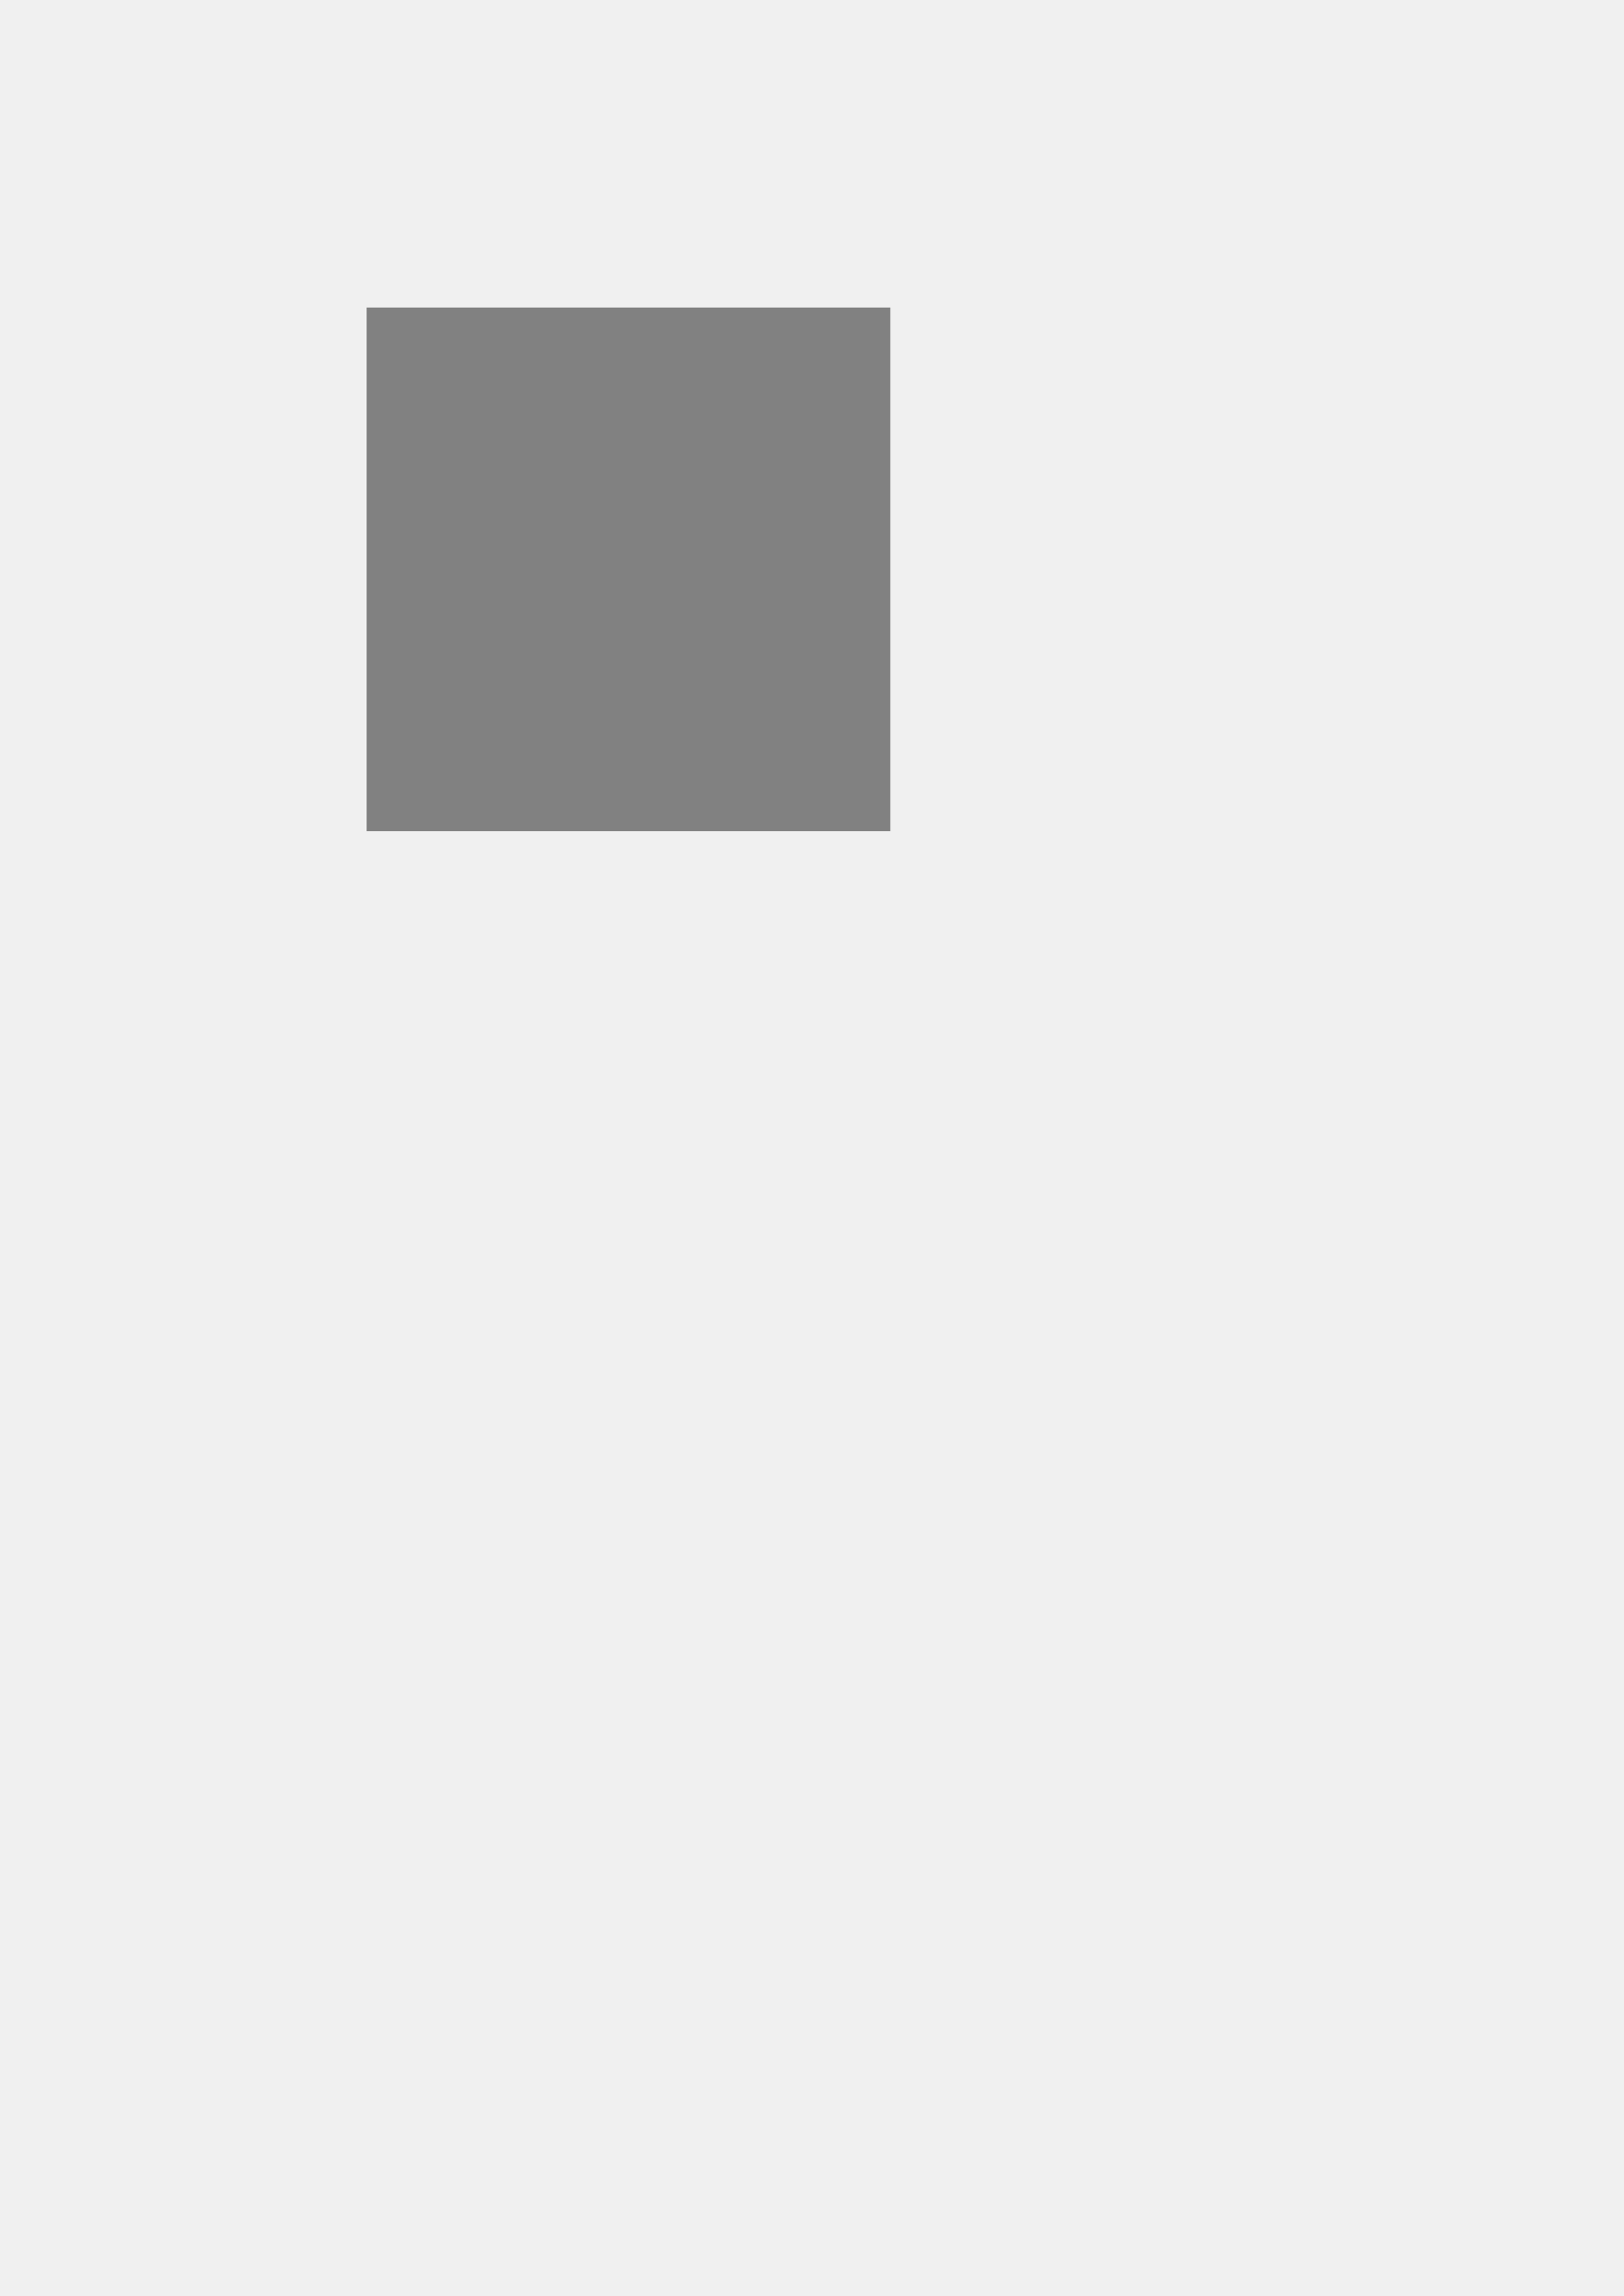
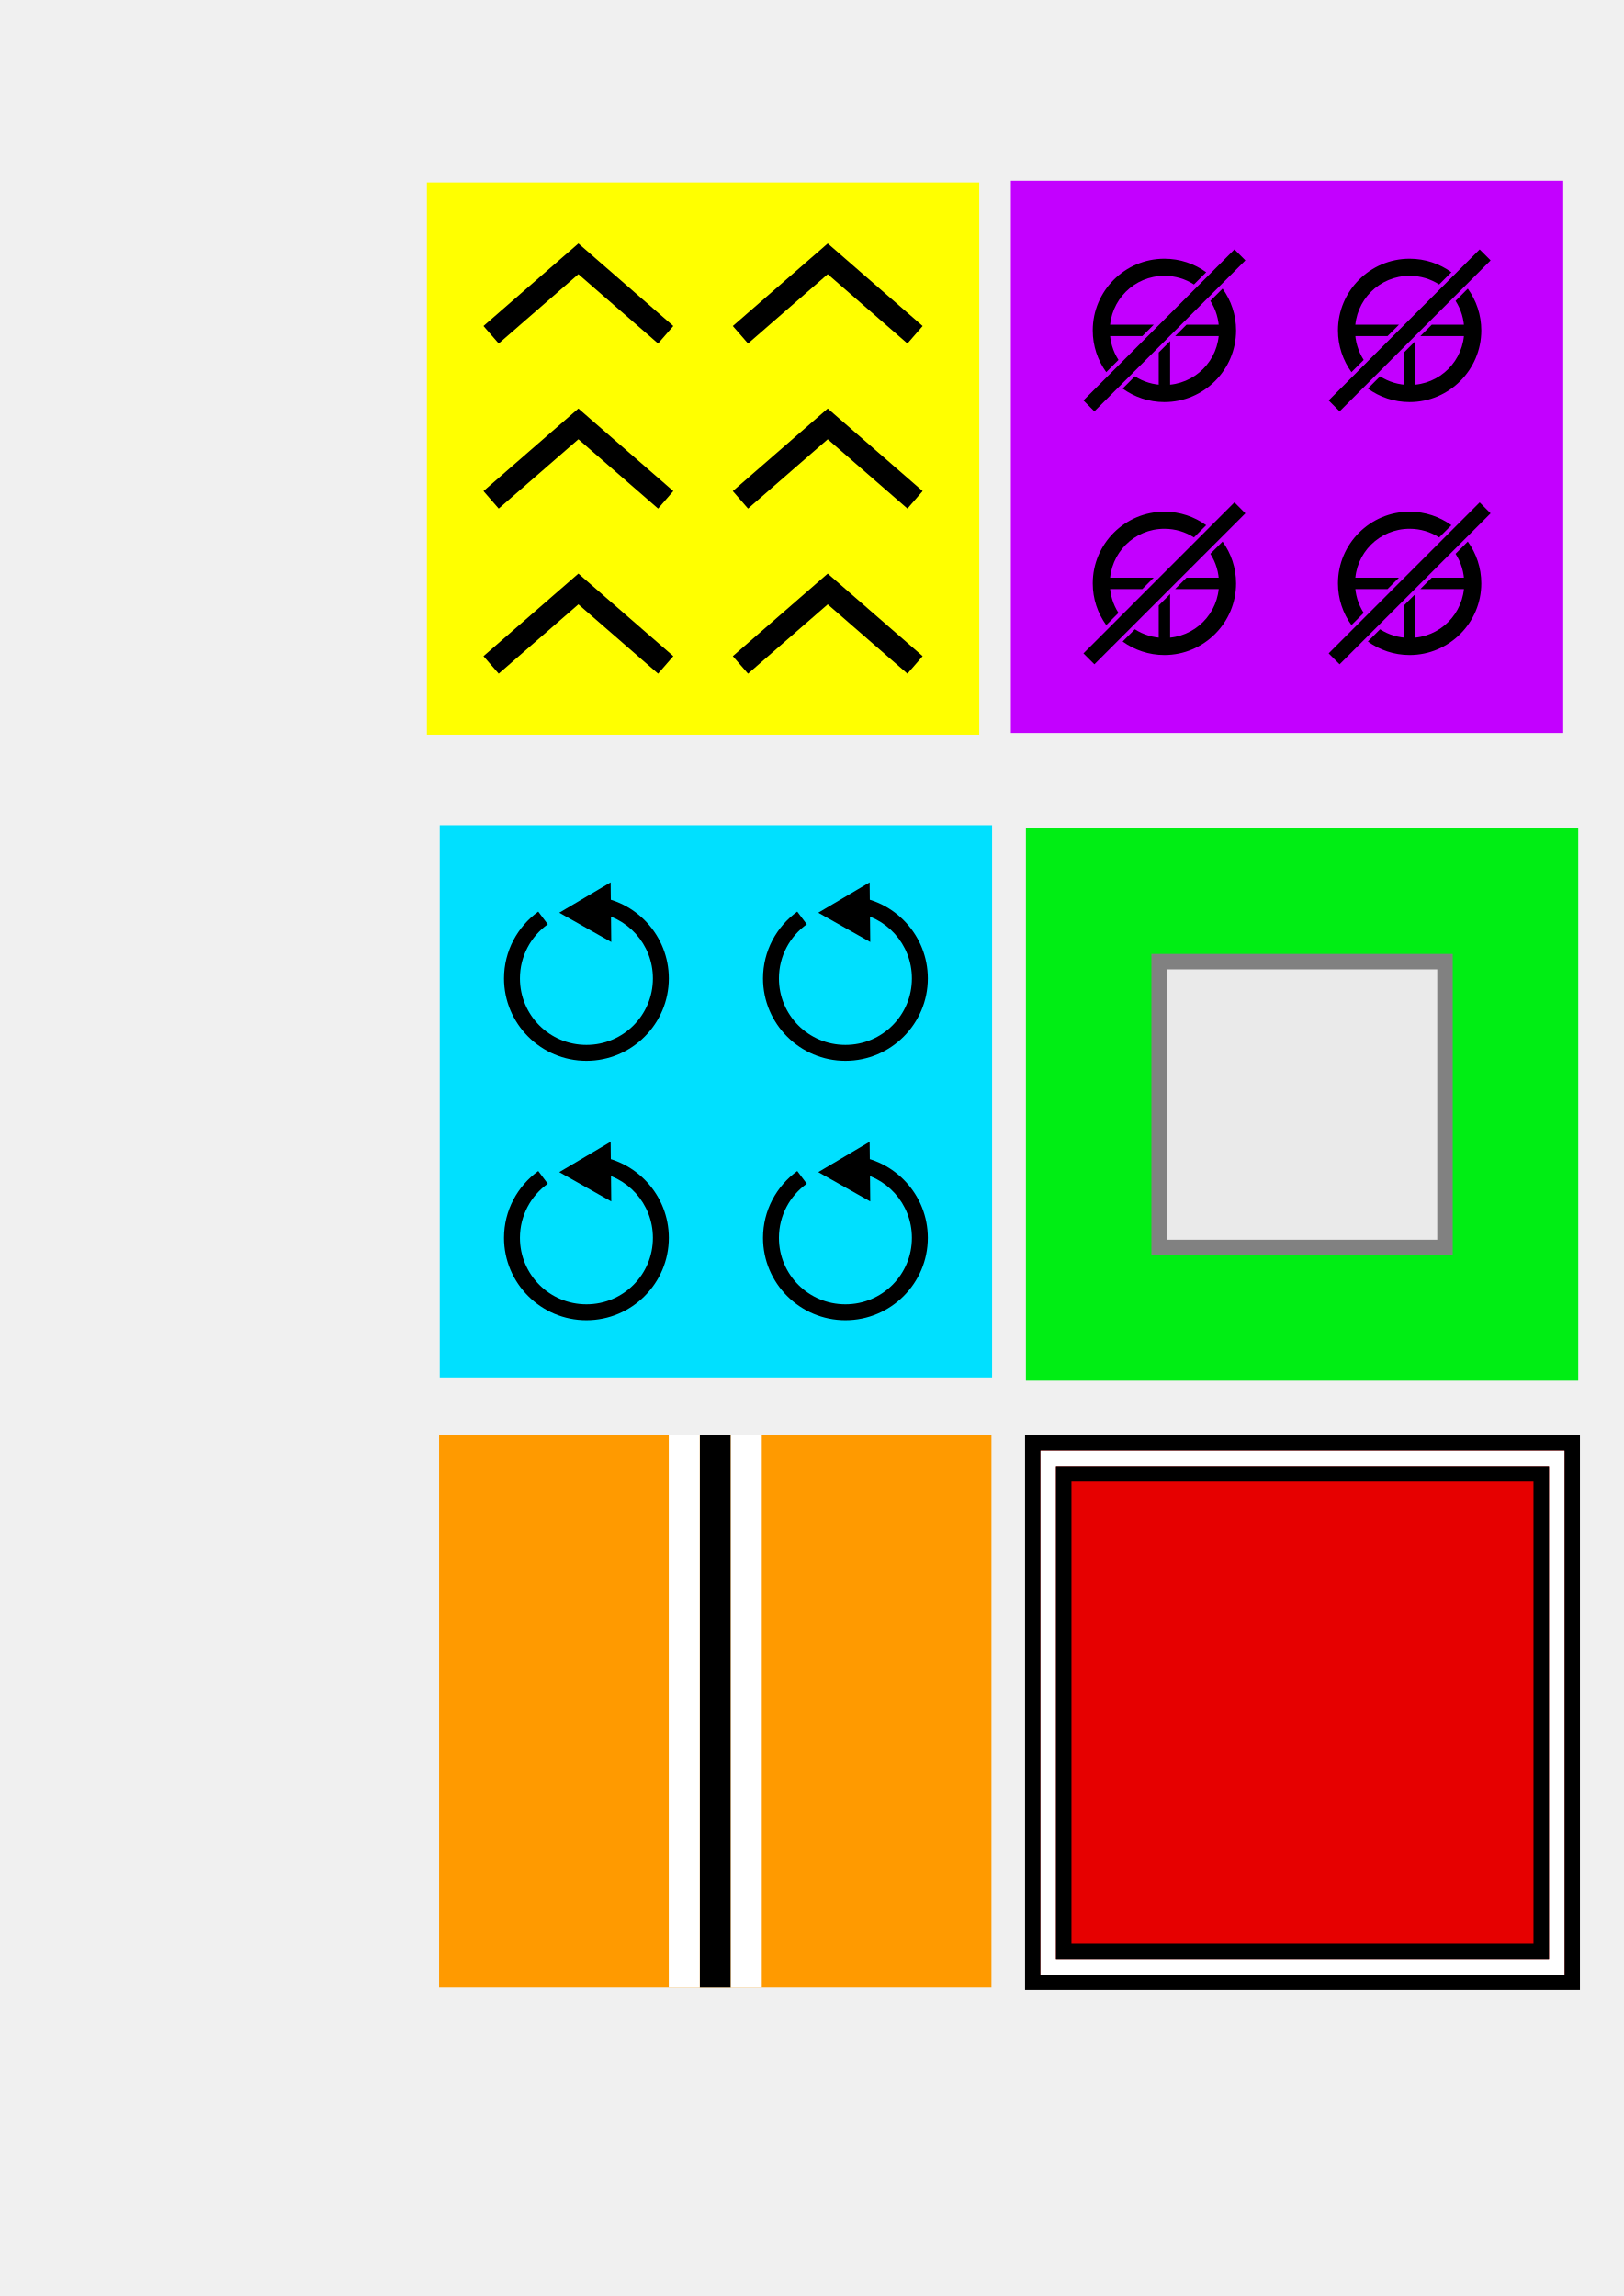
- <svg xmlns="http://www.w3.org/2000/svg" id="svg8" version="1.1" viewBox="0 0 210 297" height="297mm" width="210mm">
+ <svg xmlns="http://www.w3.org/2000/svg" width="210mm" height="297mm" viewBox="0 0 210 297" version="1.1" id="svg8">
  <defs id="defs2" />
  <g id="layer1">
-     <rect y="39.782" x="47.417" height="67.733" width="67.733" id="rect835" style="fill:#818181;stroke:none;stroke-width:1.323" />
+     <rect style="fill:#ffff00;fill-opacity:1;stroke:none;stroke-width:1.323" id="rect833" width="71.438" height="71.438" x="55.212" y="23.597" />
+     <g id="g920" transform="rotate(-90,59.14399,93.45074)">
+       <g id="g910">
+         <path style="fill:none;stroke:#000000;stroke-width:3;stroke-linecap:butt;stroke-linejoin:miter;stroke-miterlimit:4;stroke-dasharray:none;stroke-opacity:1" d="m 66.585,97.821 9.822,11.292 -9.822,11.292" id="path835" />
+         <path id="path835-0" d="m 87.939,97.821 9.822,11.292 -9.822,11.292" style="fill:none;stroke:#000000;stroke-width:3;stroke-linecap:butt;stroke-linejoin:miter;stroke-miterlimit:4;stroke-dasharray:none;stroke-opacity:1" />
+         <path id="path835-01" d="m 109.294,97.821 9.822,11.292 -9.822,11.292" style="fill:none;stroke:#000000;stroke-width:3;stroke-linecap:butt;stroke-linejoin:miter;stroke-miterlimit:4;stroke-dasharray:none;stroke-opacity:1" />
+       </g>
+       <g transform="translate(1.958022)" id="g905">
+         <path id="path835-5" d="m 64.627,130.069 9.822,11.292 -9.822,11.292" style="fill:none;stroke:#000000;stroke-width:3;stroke-linecap:butt;stroke-linejoin:miter;stroke-miterlimit:4;stroke-dasharray:none;stroke-opacity:1" />
+         <path style="fill:none;stroke:#000000;stroke-width:3;stroke-linecap:butt;stroke-linejoin:miter;stroke-miterlimit:4;stroke-dasharray:none;stroke-opacity:1" d="m 85.981,130.069 9.822,11.292 -9.822,11.292" id="path835-0-5" />
+         <path style="fill:none;stroke:#000000;stroke-width:3;stroke-linecap:butt;stroke-linejoin:miter;stroke-miterlimit:4;stroke-dasharray:none;stroke-opacity:1" d="m 107.336,130.069 9.822,11.292 -9.822,11.292" id="path835-01-3" />
+       </g>
+     </g>
+     <rect y="23.38" x="130.737" height="71.438" width="71.438" id="rect833-0" style="fill:#c300ff;fill-opacity:1;stroke:none;stroke-width:1.323" />
+     <g id="g1319" transform="translate(-0.1787232,-67.08966)">
+       <g id="g1231">
+         <path id="path1195" style="color:#000000;font-style:normal;font-variant:normal;font-weight:normal;font-stretch:normal;font-size:medium;line-height:normal;font-family:sans-serif;font-variant-ligatures:normal;font-variant-position:normal;font-variant-caps:normal;font-variant-numeric:normal;font-variant-alternates:normal;font-variant-east-asian:normal;font-feature-settings:normal;font-variation-settings:normal;text-indent:0;text-align:start;text-decoration:none;text-decoration-line:none;text-decoration-style:solid;text-decoration-color:#000000;letter-spacing:normal;word-spacing:normal;text-transform:none;writing-mode:lr-tb;direction:ltr;text-orientation:mixed;dominant-baseline:auto;baseline-shift:baseline;text-anchor:start;white-space:normal;shape-padding:0;shape-margin:0;inline-size:0;clip-rule:nonzero;display:inline;overflow:visible;visibility:visible;opacity:1;isolation:auto;mix-blend-mode:normal;color-interpolation:sRGB;color-interpolation-filters:linearRGB;solid-color:#000000;solid-opacity:1;vector-effect:none;fill:#000000;fill-opacity:1;fill-rule:nonzero;stroke:none;stroke-width:8.357;stroke-linecap:butt;stroke-linejoin:miter;stroke-miterlimit:4;stroke-dasharray:none;stroke-dashoffset:0;stroke-opacity:1;color-rendering:auto;image-rendering:auto;shape-rendering:auto;text-rendering:auto;enable-background:accumulate;stop-color:#000000;stop-opacity:1" d="m 569.859,380.057 c -19.3,4e-5 -35.033,15.741 -35.033,35.041 -1e-5,7.611 2.452,14.662 6.6,20.418 l 5.979,-5.979 c -2.671,-4.157 -4.223,-9.109 -4.223,-14.439 0,-14.784 11.894,-26.678 26.678,-26.678 5.33,0 10.281,1.553 14.439,4.223 l 5.98,-5.98 c -5.757,-4.149 -12.809,-6.605 -20.42,-6.605 z m 28.438,14.621 -5.979,5.979 c 2.673,4.158 4.227,9.109 4.227,14.441 0,14.784 -11.902,26.68 -26.686,26.68 -5.33,-10e-6 -10.281,-1.552 -14.438,-4.223 l -5.979,5.977 c 5.756,4.147 12.805,6.602 20.416,6.602 19.3,0 35.043,-15.735 35.043,-35.035 -10e-6,-7.611 -2.457,-14.663 -6.605,-20.42 z" transform="scale(0.2645833)" />
+         <path id="path1199" style="color:#000000;font-style:normal;font-variant:normal;font-weight:normal;font-stretch:normal;font-size:medium;line-height:normal;font-family:sans-serif;font-variant-ligatures:normal;font-variant-position:normal;font-variant-caps:normal;font-variant-numeric:normal;font-variant-alternates:normal;font-variant-east-asian:normal;font-feature-settings:normal;font-variation-settings:normal;text-indent:0;text-align:start;text-decoration:none;text-decoration-line:none;text-decoration-style:solid;text-decoration-color:#000000;letter-spacing:normal;word-spacing:normal;text-transform:none;writing-mode:lr-tb;direction:ltr;text-orientation:mixed;dominant-baseline:auto;baseline-shift:baseline;text-anchor:start;white-space:normal;shape-padding:0;shape-margin:0;inline-size:0;clip-rule:nonzero;display:inline;overflow:visible;visibility:visible;opacity:1;isolation:auto;mix-blend-mode:normal;color-interpolation:sRGB;color-interpolation-filters:linearRGB;solid-color:#000000;solid-opacity:1;vector-effect:none;fill:#000000;fill-opacity:1;fill-rule:nonzero;stroke:none;stroke-width:5.571;stroke-linecap:butt;stroke-linejoin:miter;stroke-miterlimit:4;stroke-dasharray:none;stroke-dashoffset:0;stroke-opacity:1;color-rendering:auto;image-rendering:auto;shape-rendering:auto;text-rendering:auto;enable-background:accumulate;stop-color:#000000;stop-opacity:1" d="m 539.004,412.309 v 5.572 h 20.061 l 5.572,-5.572 z m 41.666,0 -5.572,5.572 h 25.625 v -5.572 z" transform="scale(0.2645833)" />
+         <path id="path1203" style="color:#000000;font-style:normal;font-variant:normal;font-weight:normal;font-stretch:normal;font-size:medium;line-height:normal;font-family:sans-serif;font-variant-ligatures:normal;font-variant-position:normal;font-variant-caps:normal;font-variant-numeric:normal;font-variant-alternates:normal;font-variant-east-asian:normal;font-feature-settings:normal;font-variation-settings:normal;text-indent:0;text-align:start;text-decoration:none;text-decoration-line:none;text-decoration-style:solid;text-decoration-color:#000000;letter-spacing:normal;word-spacing:normal;text-transform:none;writing-mode:lr-tb;direction:ltr;text-orientation:mixed;dominant-baseline:auto;baseline-shift:baseline;text-anchor:start;white-space:normal;shape-padding:0;shape-margin:0;inline-size:0;clip-rule:nonzero;display:inline;overflow:visible;visibility:visible;opacity:1;isolation:auto;mix-blend-mode:normal;color-interpolation:sRGB;color-interpolation-filters:linearRGB;solid-color:#000000;solid-opacity:1;vector-effect:none;fill:#000000;fill-opacity:1;fill-rule:nonzero;stroke:none;stroke-width:5.571;stroke-linecap:butt;stroke-linejoin:miter;stroke-miterlimit:4;stroke-dasharray:none;stroke-dashoffset:0;stroke-opacity:1;color-rendering:auto;image-rendering:auto;shape-rendering:auto;text-rendering:auto;enable-background:accumulate;stop-color:#000000;stop-opacity:1" d="m 572.65,420.328 -5.574,5.574 v 20.053 h 5.574 z" transform="scale(0.2645833)" />
+         <g transform="translate(-13.65994,-4.46387)" style="stroke-width:2;stroke-miterlimit:4;stroke-dasharray:none" id="g975-6">
+           <path style="color:#000000;font-style:normal;font-variant:normal;font-weight:normal;font-stretch:normal;font-size:medium;line-height:normal;font-family:sans-serif;font-variant-ligatures:normal;font-variant-position:normal;font-variant-caps:normal;font-variant-numeric:normal;font-variant-alternates:normal;font-variant-east-asian:normal;font-feature-settings:normal;font-variation-settings:normal;text-indent:0;text-align:start;text-decoration:none;text-decoration-line:none;text-decoration-style:solid;text-decoration-color:#000000;letter-spacing:normal;word-spacing:normal;text-transform:none;writing-mode:lr-tb;direction:ltr;text-orientation:mixed;dominant-baseline:auto;baseline-shift:baseline;text-anchor:start;white-space:normal;shape-padding:0;shape-margin:0;inline-size:0;clip-rule:nonzero;display:inline;overflow:visible;visibility:visible;opacity:1;isolation:auto;mix-blend-mode:normal;color-interpolation:sRGB;color-interpolation-filters:linearRGB;solid-color:#000000;solid-opacity:1;vector-effect:none;fill:#000000;fill-opacity:1;fill-rule:nonzero;stroke:none;stroke-width:2;stroke-linecap:butt;stroke-linejoin:miter;stroke-miterlimit:4;stroke-dasharray:none;stroke-dashoffset:0;stroke-opacity:1;color-rendering:auto;image-rendering:auto;shape-rendering:auto;text-rendering:auto;enable-background:accumulate;stop-color:#000000;stop-opacity:1" d="m 173.494,103.818 -19.529,19.531 1.414,1.414 19.529,-19.529 z" id="path1217" />
+         </g>
+       </g>
+       <g transform="translate(31.71613)" id="g1231-3">
+         <path transform="scale(0.2645833)" d="m 569.859,380.057 c -19.3,4e-5 -35.033,15.741 -35.033,35.041 -1e-5,7.611 2.452,14.662 6.6,20.418 l 5.979,-5.979 c -2.671,-4.157 -4.223,-9.109 -4.223,-14.439 0,-14.784 11.894,-26.678 26.678,-26.678 5.33,0 10.281,1.553 14.439,4.223 l 5.98,-5.98 c -5.757,-4.149 -12.809,-6.605 -20.42,-6.605 z m 28.438,14.621 -5.979,5.979 c 2.673,4.158 4.227,9.109 4.227,14.441 0,14.784 -11.902,26.68 -26.686,26.68 -5.33,-10e-6 -10.281,-1.552 -14.438,-4.223 l -5.979,5.977 c 5.756,4.147 12.805,6.602 20.416,6.602 19.3,0 35.043,-15.735 35.043,-35.035 -10e-6,-7.611 -2.457,-14.663 -6.605,-20.42 z" style="color:#000000;font-style:normal;font-variant:normal;font-weight:normal;font-stretch:normal;font-size:medium;line-height:normal;font-family:sans-serif;font-variant-ligatures:normal;font-variant-position:normal;font-variant-caps:normal;font-variant-numeric:normal;font-variant-alternates:normal;font-variant-east-asian:normal;font-feature-settings:normal;font-variation-settings:normal;text-indent:0;text-align:start;text-decoration:none;text-decoration-line:none;text-decoration-style:solid;text-decoration-color:#000000;letter-spacing:normal;word-spacing:normal;text-transform:none;writing-mode:lr-tb;direction:ltr;text-orientation:mixed;dominant-baseline:auto;baseline-shift:baseline;text-anchor:start;white-space:normal;shape-padding:0;shape-margin:0;inline-size:0;clip-rule:nonzero;display:inline;overflow:visible;visibility:visible;opacity:1;isolation:auto;mix-blend-mode:normal;color-interpolation:sRGB;color-interpolation-filters:linearRGB;solid-color:#000000;solid-opacity:1;vector-effect:none;fill:#000000;fill-opacity:1;fill-rule:nonzero;stroke:none;stroke-width:8.357;stroke-linecap:butt;stroke-linejoin:miter;stroke-miterlimit:4;stroke-dasharray:none;stroke-dashoffset:0;stroke-opacity:1;color-rendering:auto;image-rendering:auto;shape-rendering:auto;text-rendering:auto;enable-background:accumulate;stop-color:#000000;stop-opacity:1" id="path1195-9" />
+         <path transform="scale(0.2645833)" d="m 539.004,412.309 v 5.572 h 20.061 l 5.572,-5.572 z m 41.666,0 -5.572,5.572 h 25.625 v -5.572 z" style="color:#000000;font-style:normal;font-variant:normal;font-weight:normal;font-stretch:normal;font-size:medium;line-height:normal;font-family:sans-serif;font-variant-ligatures:normal;font-variant-position:normal;font-variant-caps:normal;font-variant-numeric:normal;font-variant-alternates:normal;font-variant-east-asian:normal;font-feature-settings:normal;font-variation-settings:normal;text-indent:0;text-align:start;text-decoration:none;text-decoration-line:none;text-decoration-style:solid;text-decoration-color:#000000;letter-spacing:normal;word-spacing:normal;text-transform:none;writing-mode:lr-tb;direction:ltr;text-orientation:mixed;dominant-baseline:auto;baseline-shift:baseline;text-anchor:start;white-space:normal;shape-padding:0;shape-margin:0;inline-size:0;clip-rule:nonzero;display:inline;overflow:visible;visibility:visible;opacity:1;isolation:auto;mix-blend-mode:normal;color-interpolation:sRGB;color-interpolation-filters:linearRGB;solid-color:#000000;solid-opacity:1;vector-effect:none;fill:#000000;fill-opacity:1;fill-rule:nonzero;stroke:none;stroke-width:5.571;stroke-linecap:butt;stroke-linejoin:miter;stroke-miterlimit:4;stroke-dasharray:none;stroke-dashoffset:0;stroke-opacity:1;color-rendering:auto;image-rendering:auto;shape-rendering:auto;text-rendering:auto;enable-background:accumulate;stop-color:#000000;stop-opacity:1" id="path1199-5" />
+         <path transform="scale(0.2645833)" d="m 572.65,420.328 -5.574,5.574 v 20.053 h 5.574 z" style="color:#000000;font-style:normal;font-variant:normal;font-weight:normal;font-stretch:normal;font-size:medium;line-height:normal;font-family:sans-serif;font-variant-ligatures:normal;font-variant-position:normal;font-variant-caps:normal;font-variant-numeric:normal;font-variant-alternates:normal;font-variant-east-asian:normal;font-feature-settings:normal;font-variation-settings:normal;text-indent:0;text-align:start;text-decoration:none;text-decoration-line:none;text-decoration-style:solid;text-decoration-color:#000000;letter-spacing:normal;word-spacing:normal;text-transform:none;writing-mode:lr-tb;direction:ltr;text-orientation:mixed;dominant-baseline:auto;baseline-shift:baseline;text-anchor:start;white-space:normal;shape-padding:0;shape-margin:0;inline-size:0;clip-rule:nonzero;display:inline;overflow:visible;visibility:visible;opacity:1;isolation:auto;mix-blend-mode:normal;color-interpolation:sRGB;color-interpolation-filters:linearRGB;solid-color:#000000;solid-opacity:1;vector-effect:none;fill:#000000;fill-opacity:1;fill-rule:nonzero;stroke:none;stroke-width:5.571;stroke-linecap:butt;stroke-linejoin:miter;stroke-miterlimit:4;stroke-dasharray:none;stroke-dashoffset:0;stroke-opacity:1;color-rendering:auto;image-rendering:auto;shape-rendering:auto;text-rendering:auto;enable-background:accumulate;stop-color:#000000;stop-opacity:1" id="path1203-2" />
+         <g id="g975-6-9" style="stroke-width:2;stroke-miterlimit:4;stroke-dasharray:none" transform="translate(-13.65994,-4.46387)">
+           <path id="path1217-1" d="m 173.494,103.818 -19.529,19.531 1.414,1.414 19.529,-19.529 z" style="color:#000000;font-style:normal;font-variant:normal;font-weight:normal;font-stretch:normal;font-size:medium;line-height:normal;font-family:sans-serif;font-variant-ligatures:normal;font-variant-position:normal;font-variant-caps:normal;font-variant-numeric:normal;font-variant-alternates:normal;font-variant-east-asian:normal;font-feature-settings:normal;font-variation-settings:normal;text-indent:0;text-align:start;text-decoration:none;text-decoration-line:none;text-decoration-style:solid;text-decoration-color:#000000;letter-spacing:normal;word-spacing:normal;text-transform:none;writing-mode:lr-tb;direction:ltr;text-orientation:mixed;dominant-baseline:auto;baseline-shift:baseline;text-anchor:start;white-space:normal;shape-padding:0;shape-margin:0;inline-size:0;clip-rule:nonzero;display:inline;overflow:visible;visibility:visible;opacity:1;isolation:auto;mix-blend-mode:normal;color-interpolation:sRGB;color-interpolation-filters:linearRGB;solid-color:#000000;solid-opacity:1;vector-effect:none;fill:#000000;fill-opacity:1;fill-rule:nonzero;stroke:none;stroke-width:2;stroke-linecap:butt;stroke-linejoin:miter;stroke-miterlimit:4;stroke-dasharray:none;stroke-dashoffset:0;stroke-opacity:1;color-rendering:auto;image-rendering:auto;shape-rendering:auto;text-rendering:auto;enable-background:accumulate;stop-color:#000000;stop-opacity:1" />
+         </g>
+       </g>
+       <g transform="translate(0,32.72208)" id="g1231-6">
+         <path transform="scale(0.2645833)" d="m 569.859,380.057 c -19.3,4e-5 -35.033,15.741 -35.033,35.041 -1e-5,7.611 2.452,14.662 6.6,20.418 l 5.979,-5.979 c -2.671,-4.157 -4.223,-9.109 -4.223,-14.439 0,-14.784 11.894,-26.678 26.678,-26.678 5.33,0 10.281,1.553 14.439,4.223 l 5.98,-5.98 c -5.757,-4.149 -12.809,-6.605 -20.42,-6.605 z m 28.438,14.621 -5.979,5.979 c 2.673,4.158 4.227,9.109 4.227,14.441 0,14.784 -11.902,26.68 -26.686,26.68 -5.33,-10e-6 -10.281,-1.552 -14.438,-4.223 l -5.979,5.977 c 5.756,4.147 12.805,6.602 20.416,6.602 19.3,0 35.043,-15.735 35.043,-35.035 -10e-6,-7.611 -2.457,-14.663 -6.605,-20.42 z" style="color:#000000;font-style:normal;font-variant:normal;font-weight:normal;font-stretch:normal;font-size:medium;line-height:normal;font-family:sans-serif;font-variant-ligatures:normal;font-variant-position:normal;font-variant-caps:normal;font-variant-numeric:normal;font-variant-alternates:normal;font-variant-east-asian:normal;font-feature-settings:normal;font-variation-settings:normal;text-indent:0;text-align:start;text-decoration:none;text-decoration-line:none;text-decoration-style:solid;text-decoration-color:#000000;letter-spacing:normal;word-spacing:normal;text-transform:none;writing-mode:lr-tb;direction:ltr;text-orientation:mixed;dominant-baseline:auto;baseline-shift:baseline;text-anchor:start;white-space:normal;shape-padding:0;shape-margin:0;inline-size:0;clip-rule:nonzero;display:inline;overflow:visible;visibility:visible;opacity:1;isolation:auto;mix-blend-mode:normal;color-interpolation:sRGB;color-interpolation-filters:linearRGB;solid-color:#000000;solid-opacity:1;vector-effect:none;fill:#000000;fill-opacity:1;fill-rule:nonzero;stroke:none;stroke-width:8.357;stroke-linecap:butt;stroke-linejoin:miter;stroke-miterlimit:4;stroke-dasharray:none;stroke-dashoffset:0;stroke-opacity:1;color-rendering:auto;image-rendering:auto;shape-rendering:auto;text-rendering:auto;enable-background:accumulate;stop-color:#000000;stop-opacity:1" id="path1195-8" />
+         <path transform="scale(0.2645833)" d="m 539.004,412.309 v 5.572 h 20.061 l 5.572,-5.572 z m 41.666,0 -5.572,5.572 h 25.625 v -5.572 z" style="color:#000000;font-style:normal;font-variant:normal;font-weight:normal;font-stretch:normal;font-size:medium;line-height:normal;font-family:sans-serif;font-variant-ligatures:normal;font-variant-position:normal;font-variant-caps:normal;font-variant-numeric:normal;font-variant-alternates:normal;font-variant-east-asian:normal;font-feature-settings:normal;font-variation-settings:normal;text-indent:0;text-align:start;text-decoration:none;text-decoration-line:none;text-decoration-style:solid;text-decoration-color:#000000;letter-spacing:normal;word-spacing:normal;text-transform:none;writing-mode:lr-tb;direction:ltr;text-orientation:mixed;dominant-baseline:auto;baseline-shift:baseline;text-anchor:start;white-space:normal;shape-padding:0;shape-margin:0;inline-size:0;clip-rule:nonzero;display:inline;overflow:visible;visibility:visible;opacity:1;isolation:auto;mix-blend-mode:normal;color-interpolation:sRGB;color-interpolation-filters:linearRGB;solid-color:#000000;solid-opacity:1;vector-effect:none;fill:#000000;fill-opacity:1;fill-rule:nonzero;stroke:none;stroke-width:5.571;stroke-linecap:butt;stroke-linejoin:miter;stroke-miterlimit:4;stroke-dasharray:none;stroke-dashoffset:0;stroke-opacity:1;color-rendering:auto;image-rendering:auto;shape-rendering:auto;text-rendering:auto;enable-background:accumulate;stop-color:#000000;stop-opacity:1" id="path1199-51" />
+         <path transform="scale(0.2645833)" d="m 572.65,420.328 -5.574,5.574 v 20.053 h 5.574 z" style="color:#000000;font-style:normal;font-variant:normal;font-weight:normal;font-stretch:normal;font-size:medium;line-height:normal;font-family:sans-serif;font-variant-ligatures:normal;font-variant-position:normal;font-variant-caps:normal;font-variant-numeric:normal;font-variant-alternates:normal;font-variant-east-asian:normal;font-feature-settings:normal;font-variation-settings:normal;text-indent:0;text-align:start;text-decoration:none;text-decoration-line:none;text-decoration-style:solid;text-decoration-color:#000000;letter-spacing:normal;word-spacing:normal;text-transform:none;writing-mode:lr-tb;direction:ltr;text-orientation:mixed;dominant-baseline:auto;baseline-shift:baseline;text-anchor:start;white-space:normal;shape-padding:0;shape-margin:0;inline-size:0;clip-rule:nonzero;display:inline;overflow:visible;visibility:visible;opacity:1;isolation:auto;mix-blend-mode:normal;color-interpolation:sRGB;color-interpolation-filters:linearRGB;solid-color:#000000;solid-opacity:1;vector-effect:none;fill:#000000;fill-opacity:1;fill-rule:nonzero;stroke:none;stroke-width:5.571;stroke-linecap:butt;stroke-linejoin:miter;stroke-miterlimit:4;stroke-dasharray:none;stroke-dashoffset:0;stroke-opacity:1;color-rendering:auto;image-rendering:auto;shape-rendering:auto;text-rendering:auto;enable-background:accumulate;stop-color:#000000;stop-opacity:1" id="path1203-9" />
+         <g id="g975-6-0" style="stroke-width:2;stroke-miterlimit:4;stroke-dasharray:none" transform="translate(-13.65994,-4.46387)">
+           <path id="path1217-0" d="m 173.494,103.818 -19.529,19.531 1.414,1.414 19.529,-19.529 z" style="color:#000000;font-style:normal;font-variant:normal;font-weight:normal;font-stretch:normal;font-size:medium;line-height:normal;font-family:sans-serif;font-variant-ligatures:normal;font-variant-position:normal;font-variant-caps:normal;font-variant-numeric:normal;font-variant-alternates:normal;font-variant-east-asian:normal;font-feature-settings:normal;font-variation-settings:normal;text-indent:0;text-align:start;text-decoration:none;text-decoration-line:none;text-decoration-style:solid;text-decoration-color:#000000;letter-spacing:normal;word-spacing:normal;text-transform:none;writing-mode:lr-tb;direction:ltr;text-orientation:mixed;dominant-baseline:auto;baseline-shift:baseline;text-anchor:start;white-space:normal;shape-padding:0;shape-margin:0;inline-size:0;clip-rule:nonzero;display:inline;overflow:visible;visibility:visible;opacity:1;isolation:auto;mix-blend-mode:normal;color-interpolation:sRGB;color-interpolation-filters:linearRGB;solid-color:#000000;solid-opacity:1;vector-effect:none;fill:#000000;fill-opacity:1;fill-rule:nonzero;stroke:none;stroke-width:2;stroke-linecap:butt;stroke-linejoin:miter;stroke-miterlimit:4;stroke-dasharray:none;stroke-dashoffset:0;stroke-opacity:1;color-rendering:auto;image-rendering:auto;shape-rendering:auto;text-rendering:auto;enable-background:accumulate;stop-color:#000000;stop-opacity:1" />
+         </g>
+       </g>
+       <g transform="translate(31.71613,32.72208)" id="g1231-39">
+         <path transform="scale(0.2645833)" d="m 569.859,380.057 c -19.3,4e-5 -35.033,15.741 -35.033,35.041 -1e-5,7.611 2.452,14.662 6.6,20.418 l 5.979,-5.979 c -2.671,-4.157 -4.223,-9.109 -4.223,-14.439 0,-14.784 11.894,-26.678 26.678,-26.678 5.33,0 10.281,1.553 14.439,4.223 l 5.98,-5.98 c -5.757,-4.149 -12.809,-6.605 -20.42,-6.605 z m 28.438,14.621 -5.979,5.979 c 2.673,4.158 4.227,9.109 4.227,14.441 0,14.784 -11.902,26.68 -26.686,26.68 -5.33,-10e-6 -10.281,-1.552 -14.438,-4.223 l -5.979,5.977 c 5.756,4.147 12.805,6.602 20.416,6.602 19.3,0 35.043,-15.735 35.043,-35.035 -10e-6,-7.611 -2.457,-14.663 -6.605,-20.42 z" style="color:#000000;font-style:normal;font-variant:normal;font-weight:normal;font-stretch:normal;font-size:medium;line-height:normal;font-family:sans-serif;font-variant-ligatures:normal;font-variant-position:normal;font-variant-caps:normal;font-variant-numeric:normal;font-variant-alternates:normal;font-variant-east-asian:normal;font-feature-settings:normal;font-variation-settings:normal;text-indent:0;text-align:start;text-decoration:none;text-decoration-line:none;text-decoration-style:solid;text-decoration-color:#000000;letter-spacing:normal;word-spacing:normal;text-transform:none;writing-mode:lr-tb;direction:ltr;text-orientation:mixed;dominant-baseline:auto;baseline-shift:baseline;text-anchor:start;white-space:normal;shape-padding:0;shape-margin:0;inline-size:0;clip-rule:nonzero;display:inline;overflow:visible;visibility:visible;opacity:1;isolation:auto;mix-blend-mode:normal;color-interpolation:sRGB;color-interpolation-filters:linearRGB;solid-color:#000000;solid-opacity:1;vector-effect:none;fill:#000000;fill-opacity:1;fill-rule:nonzero;stroke:none;stroke-width:8.357;stroke-linecap:butt;stroke-linejoin:miter;stroke-miterlimit:4;stroke-dasharray:none;stroke-dashoffset:0;stroke-opacity:1;color-rendering:auto;image-rendering:auto;shape-rendering:auto;text-rendering:auto;enable-background:accumulate;stop-color:#000000;stop-opacity:1" id="path1195-84" />
+         <path transform="scale(0.2645833)" d="m 539.004,412.309 v 5.572 h 20.061 l 5.572,-5.572 z m 41.666,0 -5.572,5.572 h 25.625 v -5.572 z" style="color:#000000;font-style:normal;font-variant:normal;font-weight:normal;font-stretch:normal;font-size:medium;line-height:normal;font-family:sans-serif;font-variant-ligatures:normal;font-variant-position:normal;font-variant-caps:normal;font-variant-numeric:normal;font-variant-alternates:normal;font-variant-east-asian:normal;font-feature-settings:normal;font-variation-settings:normal;text-indent:0;text-align:start;text-decoration:none;text-decoration-line:none;text-decoration-style:solid;text-decoration-color:#000000;letter-spacing:normal;word-spacing:normal;text-transform:none;writing-mode:lr-tb;direction:ltr;text-orientation:mixed;dominant-baseline:auto;baseline-shift:baseline;text-anchor:start;white-space:normal;shape-padding:0;shape-margin:0;inline-size:0;clip-rule:nonzero;display:inline;overflow:visible;visibility:visible;opacity:1;isolation:auto;mix-blend-mode:normal;color-interpolation:sRGB;color-interpolation-filters:linearRGB;solid-color:#000000;solid-opacity:1;vector-effect:none;fill:#000000;fill-opacity:1;fill-rule:nonzero;stroke:none;stroke-width:5.571;stroke-linecap:butt;stroke-linejoin:miter;stroke-miterlimit:4;stroke-dasharray:none;stroke-dashoffset:0;stroke-opacity:1;color-rendering:auto;image-rendering:auto;shape-rendering:auto;text-rendering:auto;enable-background:accumulate;stop-color:#000000;stop-opacity:1" id="path1199-0" />
+         <path transform="scale(0.2645833)" d="m 572.65,420.328 -5.574,5.574 v 20.053 h 5.574 z" style="color:#000000;font-style:normal;font-variant:normal;font-weight:normal;font-stretch:normal;font-size:medium;line-height:normal;font-family:sans-serif;font-variant-ligatures:normal;font-variant-position:normal;font-variant-caps:normal;font-variant-numeric:normal;font-variant-alternates:normal;font-variant-east-asian:normal;font-feature-settings:normal;font-variation-settings:normal;text-indent:0;text-align:start;text-decoration:none;text-decoration-line:none;text-decoration-style:solid;text-decoration-color:#000000;letter-spacing:normal;word-spacing:normal;text-transform:none;writing-mode:lr-tb;direction:ltr;text-orientation:mixed;dominant-baseline:auto;baseline-shift:baseline;text-anchor:start;white-space:normal;shape-padding:0;shape-margin:0;inline-size:0;clip-rule:nonzero;display:inline;overflow:visible;visibility:visible;opacity:1;isolation:auto;mix-blend-mode:normal;color-interpolation:sRGB;color-interpolation-filters:linearRGB;solid-color:#000000;solid-opacity:1;vector-effect:none;fill:#000000;fill-opacity:1;fill-rule:nonzero;stroke:none;stroke-width:5.571;stroke-linecap:butt;stroke-linejoin:miter;stroke-miterlimit:4;stroke-dasharray:none;stroke-dashoffset:0;stroke-opacity:1;color-rendering:auto;image-rendering:auto;shape-rendering:auto;text-rendering:auto;enable-background:accumulate;stop-color:#000000;stop-opacity:1" id="path1203-4" />
+         <g id="g975-6-2" style="stroke-width:2;stroke-miterlimit:4;stroke-dasharray:none" transform="translate(-13.65994,-4.46387)">
+           <path id="path1217-9" d="m 173.494,103.818 -19.529,19.531 1.414,1.414 19.529,-19.529 z" style="color:#000000;font-style:normal;font-variant:normal;font-weight:normal;font-stretch:normal;font-size:medium;line-height:normal;font-family:sans-serif;font-variant-ligatures:normal;font-variant-position:normal;font-variant-caps:normal;font-variant-numeric:normal;font-variant-alternates:normal;font-variant-east-asian:normal;font-feature-settings:normal;font-variation-settings:normal;text-indent:0;text-align:start;text-decoration:none;text-decoration-line:none;text-decoration-style:solid;text-decoration-color:#000000;letter-spacing:normal;word-spacing:normal;text-transform:none;writing-mode:lr-tb;direction:ltr;text-orientation:mixed;dominant-baseline:auto;baseline-shift:baseline;text-anchor:start;white-space:normal;shape-padding:0;shape-margin:0;inline-size:0;clip-rule:nonzero;display:inline;overflow:visible;visibility:visible;opacity:1;isolation:auto;mix-blend-mode:normal;color-interpolation:sRGB;color-interpolation-filters:linearRGB;solid-color:#000000;solid-opacity:1;vector-effect:none;fill:#000000;fill-opacity:1;fill-rule:nonzero;stroke:none;stroke-width:2;stroke-linecap:butt;stroke-linejoin:miter;stroke-miterlimit:4;stroke-dasharray:none;stroke-dashoffset:0;stroke-opacity:1;color-rendering:auto;image-rendering:auto;shape-rendering:auto;text-rendering:auto;enable-background:accumulate;stop-color:#000000;stop-opacity:1" />
+         </g>
+       </g>
+     </g>
+     <rect style="fill:#00e0ff;fill-opacity:1;stroke:none;stroke-width:1.323" id="rect833-0-7" width="71.438" height="71.438" x="56.874" y="106.739" />
+     <g id="g1433" transform="translate(-0.9058806,-66.82243)">
+       <g transform="matrix(0.6869251,0,0,0.6869251,52.69621,46.2143)" id="g1378">
+         <path id="path1359" style="color:#000000;font-style:normal;font-variant:normal;font-weight:normal;font-stretch:normal;font-size:medium;line-height:normal;font-family:sans-serif;font-variant-ligatures:normal;font-variant-position:normal;font-variant-caps:normal;font-variant-numeric:normal;font-variant-alternates:normal;font-variant-east-asian:normal;font-feature-settings:normal;font-variation-settings:normal;text-indent:0;text-align:start;text-decoration:none;text-decoration-line:none;text-decoration-style:solid;text-decoration-color:#000000;letter-spacing:normal;word-spacing:normal;text-transform:none;writing-mode:lr-tb;direction:ltr;text-orientation:mixed;dominant-baseline:auto;baseline-shift:baseline;text-anchor:start;white-space:normal;shape-padding:0;shape-margin:0;inline-size:0;clip-rule:nonzero;display:inline;overflow:visible;visibility:visible;opacity:1;isolation:auto;mix-blend-mode:normal;color-interpolation:sRGB;color-interpolation-filters:linearRGB;solid-color:#000000;solid-opacity:1;vector-effect:none;fill:#000000;fill-opacity:1;fill-rule:nonzero;stroke:none;stroke-width:11.339;stroke-linecap:butt;stroke-linejoin:miter;stroke-miterlimit:4;stroke-dasharray:none;stroke-dashoffset:0;stroke-opacity:1;color-rendering:auto;image-rendering:auto;shape-rendering:auto;text-rendering:auto;enable-background:accumulate;stop-color:#000000;stop-opacity:1" d="m 137.547,751.35 v 11.385 c 23.733,2.576 42.105,22.584 42.105,47.021 -1e-5,26.195 -21.108,47.303 -47.303,47.303 -26.195,0 -47.311,-21.108 -47.311,-47.303 -10e-7,-15.927 7.812,-29.969 19.82,-38.535 l -6.783,-9.004 c -14.749,10.664 -24.375,28.001 -24.375,47.539 1.5e-5,32.323 26.325,58.643 58.648,58.643 32.323,0 58.643,-26.32 58.643,-58.643 0,-30.571 -23.547,-55.763 -53.445,-58.406 z" transform="scale(0.2645833)" />
+         <path style="fill:#000000;fill-opacity:1;stroke:#000000;stroke-width:1.5;stroke-miterlimit:4;stroke-dasharray:none;stroke-opacity:1" id="path1368" d="m 31.405,201.859 3.718,-2.199 3.718,-2.199 0.045,4.319 0.045,4.319 -3.763,-2.12 z" />
+       </g>
+       <g id="g1378-2" transform="matrix(0.6869251,0,0,0.6869251,86.19343,79.7725)">
+         <path transform="scale(0.2645833)" d="m 137.547,751.35 v 11.385 c 23.733,2.576 42.105,22.584 42.105,47.021 -1e-5,26.195 -21.108,47.303 -47.303,47.303 -26.195,0 -47.311,-21.108 -47.311,-47.303 -10e-7,-15.927 7.812,-29.969 19.82,-38.535 l -6.783,-9.004 c -14.749,10.664 -24.375,28.001 -24.375,47.539 1.5e-5,32.323 26.325,58.643 58.648,58.643 32.323,0 58.643,-26.32 58.643,-58.643 0,-30.571 -23.547,-55.763 -53.445,-58.406 z" style="color:#000000;font-style:normal;font-variant:normal;font-weight:normal;font-stretch:normal;font-size:medium;line-height:normal;font-family:sans-serif;font-variant-ligatures:normal;font-variant-position:normal;font-variant-caps:normal;font-variant-numeric:normal;font-variant-alternates:normal;font-variant-east-asian:normal;font-feature-settings:normal;font-variation-settings:normal;text-indent:0;text-align:start;text-decoration:none;text-decoration-line:none;text-decoration-style:solid;text-decoration-color:#000000;letter-spacing:normal;word-spacing:normal;text-transform:none;writing-mode:lr-tb;direction:ltr;text-orientation:mixed;dominant-baseline:auto;baseline-shift:baseline;text-anchor:start;white-space:normal;shape-padding:0;shape-margin:0;inline-size:0;clip-rule:nonzero;display:inline;overflow:visible;visibility:visible;opacity:1;isolation:auto;mix-blend-mode:normal;color-interpolation:sRGB;color-interpolation-filters:linearRGB;solid-color:#000000;solid-opacity:1;vector-effect:none;fill:#000000;fill-opacity:1;fill-rule:nonzero;stroke:none;stroke-width:11.339;stroke-linecap:butt;stroke-linejoin:miter;stroke-miterlimit:4;stroke-dasharray:none;stroke-dashoffset:0;stroke-opacity:1;color-rendering:auto;image-rendering:auto;shape-rendering:auto;text-rendering:auto;enable-background:accumulate;stop-color:#000000;stop-opacity:1" id="path1359-2" />
+         <path d="m 31.405,201.859 3.718,-2.199 3.718,-2.199 0.045,4.319 0.045,4.319 -3.763,-2.12 z" id="path1368-4" style="fill:#000000;fill-opacity:1;stroke:#000000;stroke-width:1.5;stroke-miterlimit:4;stroke-dasharray:none;stroke-opacity:1" />
+       </g>
+       <g id="g1378-4" transform="matrix(0.6869251,0,0,0.6869251,52.69621,79.7725)">
+         <path transform="scale(0.2645833)" d="m 137.547,751.35 v 11.385 c 23.733,2.576 42.105,22.584 42.105,47.021 -1e-5,26.195 -21.108,47.303 -47.303,47.303 -26.195,0 -47.311,-21.108 -47.311,-47.303 -10e-7,-15.927 7.812,-29.969 19.82,-38.535 l -6.783,-9.004 c -14.749,10.664 -24.375,28.001 -24.375,47.539 1.5e-5,32.323 26.325,58.643 58.648,58.643 32.323,0 58.643,-26.32 58.643,-58.643 0,-30.571 -23.547,-55.763 -53.445,-58.406 z" style="color:#000000;font-style:normal;font-variant:normal;font-weight:normal;font-stretch:normal;font-size:medium;line-height:normal;font-family:sans-serif;font-variant-ligatures:normal;font-variant-position:normal;font-variant-caps:normal;font-variant-numeric:normal;font-variant-alternates:normal;font-variant-east-asian:normal;font-feature-settings:normal;font-variation-settings:normal;text-indent:0;text-align:start;text-decoration:none;text-decoration-line:none;text-decoration-style:solid;text-decoration-color:#000000;letter-spacing:normal;word-spacing:normal;text-transform:none;writing-mode:lr-tb;direction:ltr;text-orientation:mixed;dominant-baseline:auto;baseline-shift:baseline;text-anchor:start;white-space:normal;shape-padding:0;shape-margin:0;inline-size:0;clip-rule:nonzero;display:inline;overflow:visible;visibility:visible;opacity:1;isolation:auto;mix-blend-mode:normal;color-interpolation:sRGB;color-interpolation-filters:linearRGB;solid-color:#000000;solid-opacity:1;vector-effect:none;fill:#000000;fill-opacity:1;fill-rule:nonzero;stroke:none;stroke-width:11.339;stroke-linecap:butt;stroke-linejoin:miter;stroke-miterlimit:4;stroke-dasharray:none;stroke-dashoffset:0;stroke-opacity:1;color-rendering:auto;image-rendering:auto;shape-rendering:auto;text-rendering:auto;enable-background:accumulate;stop-color:#000000;stop-opacity:1" id="path1359-9" />
+         <path d="m 31.405,201.859 3.718,-2.199 3.718,-2.199 0.045,4.319 0.045,4.319 -3.763,-2.12 z" id="path1368-1" style="fill:#000000;fill-opacity:1;stroke:#000000;stroke-width:1.5;stroke-miterlimit:4;stroke-dasharray:none;stroke-opacity:1" />
+       </g>
+       <g id="g1378-8" transform="matrix(0.6869251,0,0,0.6869251,86.19343,46.2143)">
+         <path transform="scale(0.2645833)" d="m 137.547,751.35 v 11.385 c 23.733,2.576 42.105,22.584 42.105,47.021 -1e-5,26.195 -21.108,47.303 -47.303,47.303 -26.195,0 -47.311,-21.108 -47.311,-47.303 -10e-7,-15.927 7.812,-29.969 19.82,-38.535 l -6.783,-9.004 c -14.749,10.664 -24.375,28.001 -24.375,47.539 1.5e-5,32.323 26.325,58.643 58.648,58.643 32.323,0 58.643,-26.32 58.643,-58.643 0,-30.571 -23.547,-55.763 -53.445,-58.406 z" style="color:#000000;font-style:normal;font-variant:normal;font-weight:normal;font-stretch:normal;font-size:medium;line-height:normal;font-family:sans-serif;font-variant-ligatures:normal;font-variant-position:normal;font-variant-caps:normal;font-variant-numeric:normal;font-variant-alternates:normal;font-variant-east-asian:normal;font-feature-settings:normal;font-variation-settings:normal;text-indent:0;text-align:start;text-decoration:none;text-decoration-line:none;text-decoration-style:solid;text-decoration-color:#000000;letter-spacing:normal;word-spacing:normal;text-transform:none;writing-mode:lr-tb;direction:ltr;text-orientation:mixed;dominant-baseline:auto;baseline-shift:baseline;text-anchor:start;white-space:normal;shape-padding:0;shape-margin:0;inline-size:0;clip-rule:nonzero;display:inline;overflow:visible;visibility:visible;opacity:1;isolation:auto;mix-blend-mode:normal;color-interpolation:sRGB;color-interpolation-filters:linearRGB;solid-color:#000000;solid-opacity:1;vector-effect:none;fill:#000000;fill-opacity:1;fill-rule:nonzero;stroke:none;stroke-width:11.339;stroke-linecap:butt;stroke-linejoin:miter;stroke-miterlimit:4;stroke-dasharray:none;stroke-dashoffset:0;stroke-opacity:1;color-rendering:auto;image-rendering:auto;shape-rendering:auto;text-rendering:auto;enable-background:accumulate;stop-color:#000000;stop-opacity:1" id="path1359-8" />
+         <path d="m 31.405,201.859 3.718,-2.199 3.718,-2.199 0.045,4.319 0.045,4.319 -3.763,-2.12 z" id="path1368-11" style="fill:#000000;fill-opacity:1;stroke:#000000;stroke-width:1.5;stroke-miterlimit:4;stroke-dasharray:none;stroke-opacity:1" />
+       </g>
+     </g>
+     <rect y="107.159" x="132.682" height="71.438" width="71.438" id="rect833-0-7-6" style="fill:#00ee14;fill-opacity:1;stroke:none;stroke-width:1.323" />
+     <rect y="124.392" x="149.915" height="36.972" width="36.972" id="rect903" style="fill:#eaeaea;fill-opacity:1;stroke:#818181;stroke-width:2;stroke-miterlimit:4;stroke-dasharray:none;stroke-opacity:1" />
+     <rect style="fill:#e60000;fill-opacity:1;stroke:none;stroke-width:1.323;stroke-miterlimit:4;stroke-dasharray:none" id="rect833-0-7-6-8" width="71.438" height="71.438" x="132.737" y="185.827" />
+     <rect y="186.662" x="133.573" height="69.767" width="69.767" id="rect938" style="fill:none;fill-opacity:1;stroke:#000000;stroke-width:2;stroke-miterlimit:4;stroke-dasharray:none;stroke-opacity:1" />
+     <rect style="fill:none;fill-opacity:1;stroke:#ffffff;stroke-width:2;stroke-miterlimit:4;stroke-dasharray:none;stroke-opacity:1" id="rect938-9" width="65.76" height="65.76" x="135.576" y="188.665" />
+     <rect style="fill:none;fill-opacity:1;stroke:#000000;stroke-width:2;stroke-miterlimit:4;stroke-dasharray:none;stroke-opacity:1" id="rect938-6" width="61.758" height="61.785" x="137.574" y="190.654" />
+     <rect y="185.678" x="56.79" height="71.438" width="71.438" id="rect833-0-7-0" style="fill:#ff9a00;fill-opacity:1;stroke:none;stroke-width:1.323" />
+     <rect y="185.678" x="90.504" height="71.438" width="4.01" id="rect1030" style="fill:#000000;fill-opacity:1;stroke:none;stroke-width:2;stroke-miterlimit:4;stroke-dasharray:none;stroke-opacity:1" />
+     <rect style="fill:#ffffff;fill-opacity:1;stroke:none;stroke-width:2;stroke-miterlimit:4;stroke-dasharray:none;stroke-opacity:1" id="rect1030-8" width="4.01" height="71.438" x="86.494" y="185.678" />
+     <rect y="185.678" x="94.513" height="71.438" width="4.01" id="rect1030-8-5" style="fill:#ffffff;fill-opacity:1;stroke:none;stroke-width:2;stroke-miterlimit:4;stroke-dasharray:none;stroke-opacity:1" />
  </g>
-   <g id="layer2" />
-   <g id="layer3" />
</svg>
